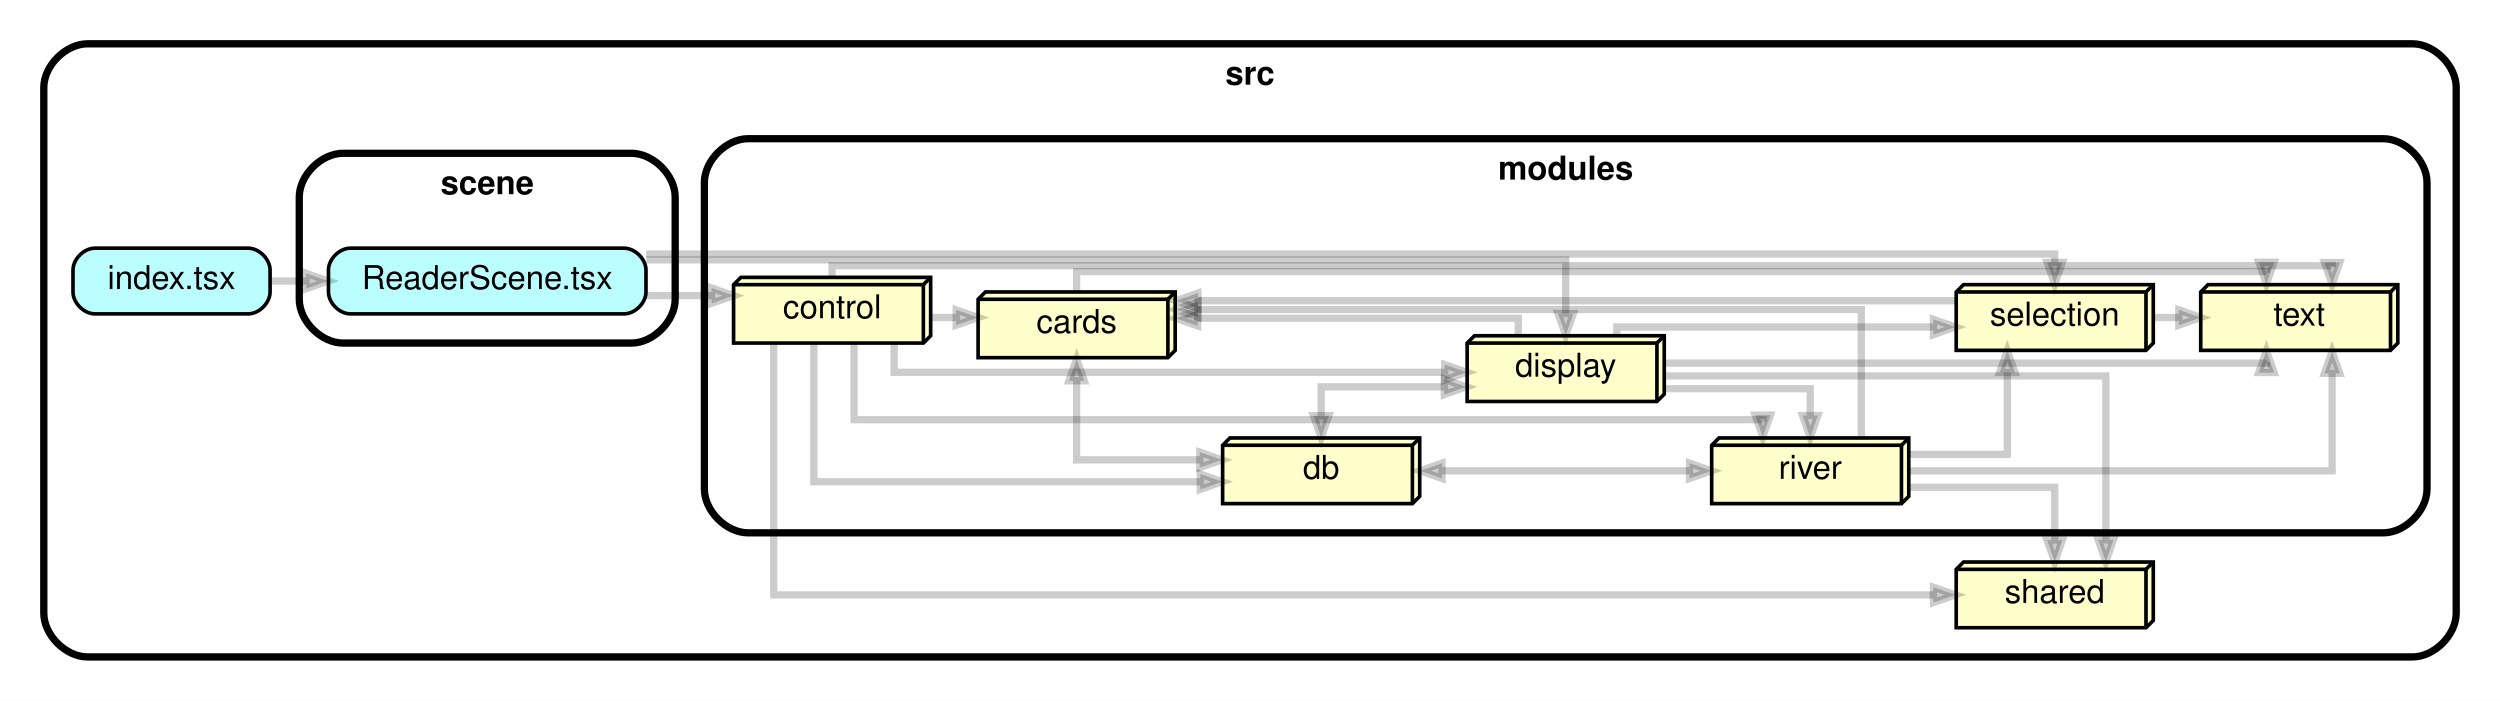
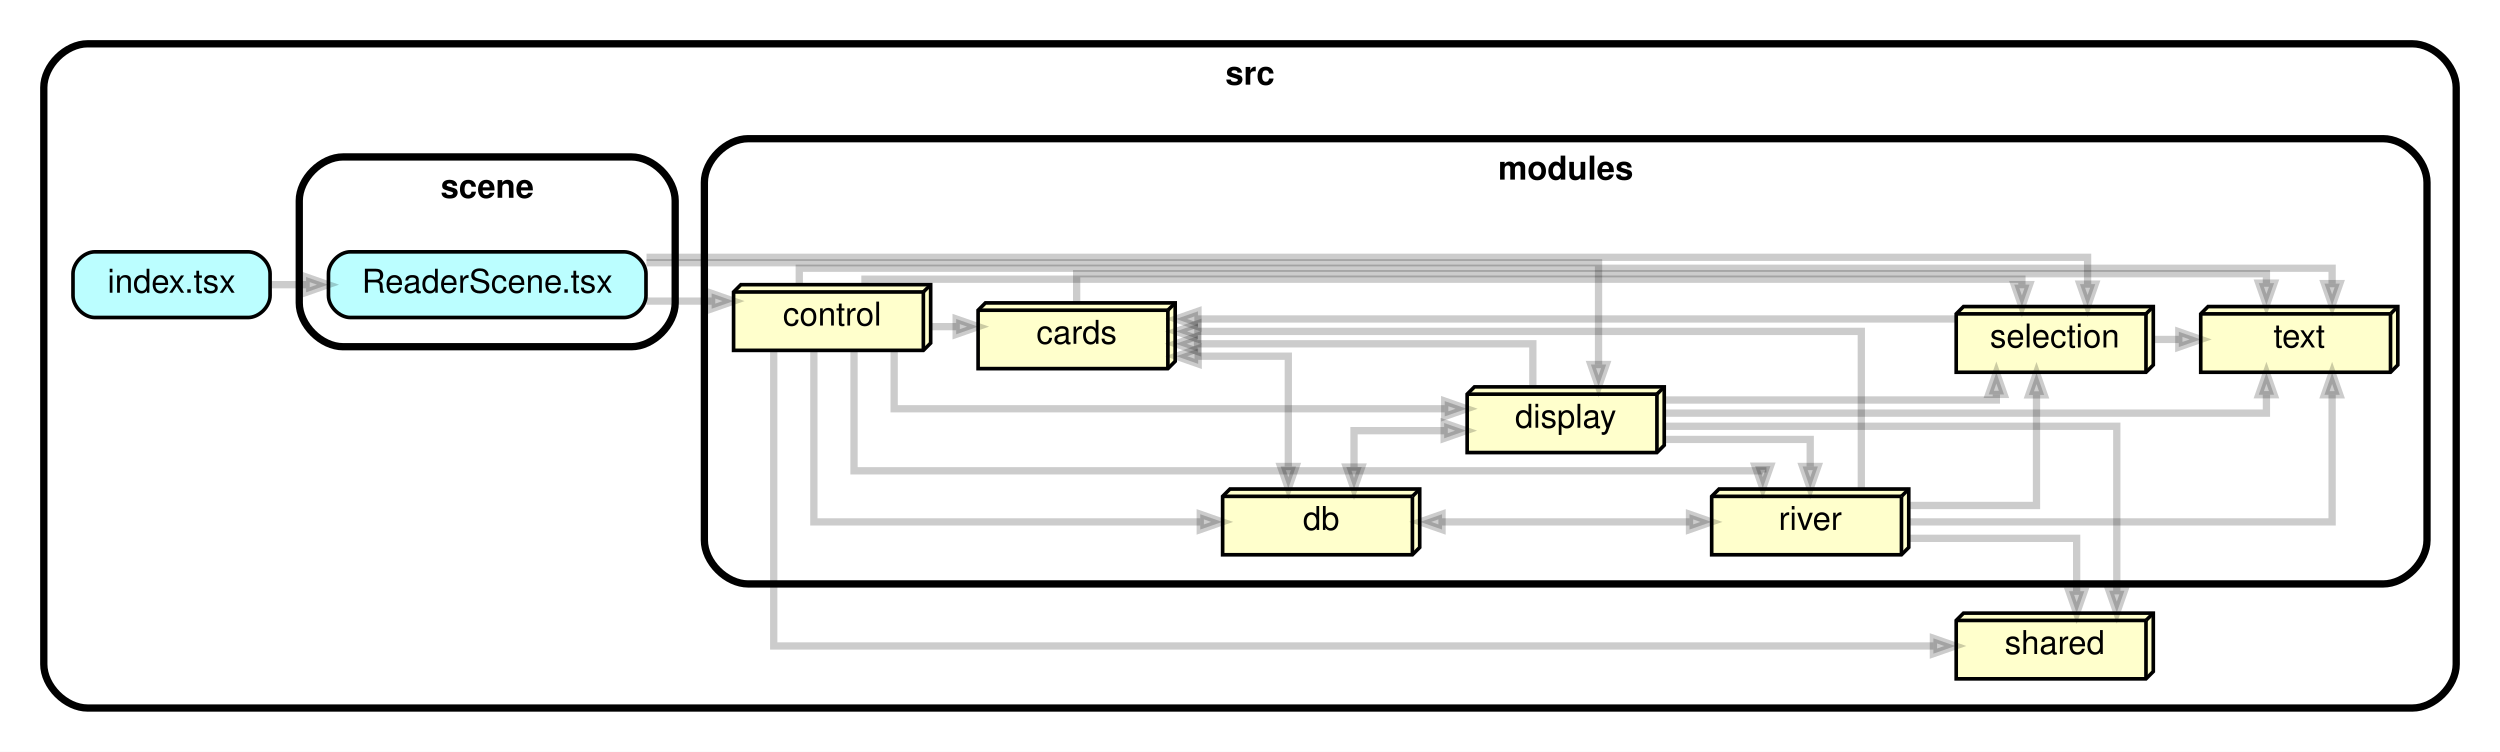
- <svg xmlns="http://www.w3.org/2000/svg" xmlns:xlink="http://www.w3.org/1999/xlink" width="685pt" height="192pt" viewBox="0.00 0.00 685.00 192.00">
-   <g id="graph0" class="graph" transform="scale(1 1) rotate(0) translate(4 188)">
-     <polygon fill="#ffffff" stroke="transparent" points="-4,4 -4,-188 681,-188 681,4 -4,4" />
+ <svg xmlns="http://www.w3.org/2000/svg" xmlns:xlink="http://www.w3.org/1999/xlink" width="685pt" height="206pt" viewBox="0.00 0.00 685.00 206.00">
+   <g id="graph0" class="graph" transform="scale(1 1) rotate(0) translate(4 202)">
+     <polygon fill="#ffffff" stroke="transparent" points="-4,4 -4,-202 681,-202 681,4 -4,4" />
    <g id="clust1" class="cluster">
-       <path fill="#ffffff" stroke="#000000" stroke-width="2" d="M20,-8C20,-8 657,-8 657,-8 663,-8 669,-14 669,-20 669,-20 669,-164 669,-164 669,-170 663,-176 657,-176 657,-176 20,-176 20,-176 14,-176 8,-170 8,-164 8,-164 8,-20 8,-20 8,-14 14,-8 20,-8" />
-       <text text-anchor="middle" x="338.5" y="-164.8" font-family="Helvetica,sans-Serif" font-weight="bold" font-size="9.00" fill="#000000">src</text>
+       <path fill="#ffffff" stroke="#000000" stroke-width="2" d="M20,-8C20,-8 657,-8 657,-8 663,-8 669,-14 669,-20 669,-20 669,-178 669,-178 669,-184 663,-190 657,-190 657,-190 20,-190 20,-190 14,-190 8,-184 8,-178 8,-178 8,-20 8,-20 8,-14 14,-8 20,-8" />
+       <text text-anchor="middle" x="338.5" y="-178.8" font-family="Helvetica,sans-Serif" font-weight="bold" font-size="9.00" fill="#000000">src</text>
    </g>
    <g id="clust2" class="cluster">
-       <path fill="#ffffff" stroke="#000000" stroke-width="2" d="M201,-42C201,-42 649,-42 649,-42 655,-42 661,-48 661,-54 661,-54 661,-138 661,-138 661,-144 655,-150 649,-150 649,-150 201,-150 201,-150 195,-150 189,-144 189,-138 189,-138 189,-54 189,-54 189,-48 195,-42 201,-42" />
-       <text text-anchor="middle" x="425" y="-138.8" font-family="Helvetica,sans-Serif" font-weight="bold" font-size="9.00" fill="#000000">modules</text>
+       <path fill="#ffffff" stroke="#000000" stroke-width="2" d="M201,-42C201,-42 649,-42 649,-42 655,-42 661,-48 661,-54 661,-54 661,-152 661,-152 661,-158 655,-164 649,-164 649,-164 201,-164 201,-164 195,-164 189,-158 189,-152 189,-152 189,-54 189,-54 189,-48 195,-42 201,-42" />
+       <text text-anchor="middle" x="425" y="-152.8" font-family="Helvetica,sans-Serif" font-weight="bold" font-size="9.00" fill="#000000">modules</text>
    </g>
    <g id="clust3" class="cluster">
-       <path fill="#ffffff" stroke="#000000" stroke-width="2" d="M90,-94C90,-94 169,-94 169,-94 175,-94 181,-100 181,-106 181,-106 181,-134 181,-134 181,-140 175,-146 169,-146 169,-146 90,-146 90,-146 84,-146 78,-140 78,-134 78,-134 78,-106 78,-106 78,-100 84,-94 90,-94" />
-       <text text-anchor="middle" x="129.5" y="-134.8" font-family="Helvetica,sans-Serif" font-weight="bold" font-size="9.00" fill="#000000">scene</text>
+       <path fill="#ffffff" stroke="#000000" stroke-width="2" d="M90,-107C90,-107 169,-107 169,-107 175,-107 181,-113 181,-119 181,-119 181,-147 181,-147 181,-153 175,-159 169,-159 169,-159 90,-159 90,-159 84,-159 78,-153 78,-147 78,-147 78,-119 78,-119 78,-113 84,-107 90,-107" />
+       <text text-anchor="middle" x="129.5" y="-147.8" font-family="Helvetica,sans-Serif" font-weight="bold" font-size="9.00" fill="#000000">scene</text>
    </g>
    <g id="node1" class="node">
      <g id="a_node1">
        <a xlink:href="src/index.tsx" xlink:title="index.tsx">
-           <path fill="#bbfeff" stroke="#000000" d="M64,-120C64,-120 22,-120 22,-120 19,-120 16,-117 16,-114 16,-114 16,-108 16,-108 16,-105 19,-102 22,-102 22,-102 64,-102 64,-102 67,-102 70,-105 70,-108 70,-108 70,-114 70,-114 70,-117 67,-120 64,-120" />
-           <text text-anchor="middle" x="43" y="-108.8" font-family="Helvetica,sans-Serif" font-size="9.00" fill="#000000">index.tsx</text>
+           <path fill="#bbfeff" stroke="#000000" d="M64,-133C64,-133 22,-133 22,-133 19,-133 16,-130 16,-127 16,-127 16,-121 16,-121 16,-118 19,-115 22,-115 22,-115 64,-115 64,-115 67,-115 70,-118 70,-121 70,-121 70,-127 70,-127 70,-130 67,-133 64,-133" />
+           <text text-anchor="middle" x="43" y="-121.8" font-family="Helvetica,sans-Serif" font-size="9.00" fill="#000000">index.tsx</text>
        </a>
      </g>
    </g>
    <g id="node2" class="node">
      <g id="a_node2">
        <a xlink:href="src/scene/ReaderScene.tsx" xlink:title="ReaderScene.tsx">
-           <path fill="#bbfeff" stroke="#000000" d="M167,-120C167,-120 92,-120 92,-120 89,-120 86,-117 86,-114 86,-114 86,-108 86,-108 86,-105 89,-102 92,-102 92,-102 167,-102 167,-102 170,-102 173,-105 173,-108 173,-108 173,-114 173,-114 173,-117 170,-120 167,-120" />
-           <text text-anchor="middle" x="129.5" y="-108.8" font-family="Helvetica,sans-Serif" font-size="9.00" fill="#000000">ReaderScene.tsx</text>
+           <path fill="#bbfeff" stroke="#000000" d="M167,-133C167,-133 92,-133 92,-133 89,-133 86,-130 86,-127 86,-127 86,-121 86,-121 86,-118 89,-115 92,-115 92,-115 167,-115 167,-115 170,-115 173,-118 173,-121 173,-121 173,-127 173,-127 173,-130 170,-133 167,-133" />
+           <text text-anchor="middle" x="129.5" y="-121.8" font-family="Helvetica,sans-Serif" font-size="9.00" fill="#000000">ReaderScene.tsx</text>
        </a>
      </g>
    </g>
    <g id="edge1" class="edge">
-       <path fill="none" stroke="#000000" stroke-width="2" stroke-opacity="0.2" d="M70.369,-111C70.369,-111 79.87,-111 79.87,-111" />
-       <polygon fill="#000000" fill-opacity="0.2" stroke="#000000" stroke-width="2" stroke-opacity="0.2" points="79.87,-113.1 85.87,-111 79.87,-108.9 79.87,-113.1" />
+       <path fill="none" stroke="#000000" stroke-width="2" stroke-opacity="0.2" d="M70.369,-124C70.369,-124 79.87,-124 79.87,-124" />
+       <polygon fill="#000000" fill-opacity="0.2" stroke="#000000" stroke-width="2" stroke-opacity="0.2" points="79.87,-126.1 85.87,-124 79.87,-121.9 79.87,-126.1" />
    </g>
    <g id="node6" class="node">
      <g id="a_node6">
        <a xlink:href="src/modules/control" xlink:title="control">
-           <polygon fill="#ffffcc" stroke="#000000" points="251,-112 199,-112 197,-110 197,-94 249,-94 251,-96 251,-112" />
-           <polyline fill="none" stroke="#000000" points="249,-110 197,-110 " />
-           <polyline fill="none" stroke="#000000" points="249,-110 249,-94 " />
-           <polyline fill="none" stroke="#000000" points="249,-110 251,-112 " />
-           <text text-anchor="middle" x="224" y="-100.8" font-family="Helvetica,sans-Serif" font-size="9.00" fill="#000000">control</text>
-         </a>
-       </g>
-     </g>
-     <g id="edge26" class="edge">
-       <path fill="none" stroke="#000000" stroke-width="2" stroke-opacity="0.2" d="M173.154,-107C173.154,-107 190.987,-107 190.987,-107" />
-       <polygon fill="#000000" fill-opacity="0.2" stroke="#000000" stroke-width="2" stroke-opacity="0.2" points="190.987,-109.1 196.987,-107 190.987,-104.9 190.987,-109.1" />
+           <polygon fill="#ffffcc" stroke="#000000" points="251,-124 199,-124 197,-122 197,-106 249,-106 251,-108 251,-124" />
+           <polyline fill="none" stroke="#000000" points="249,-122 197,-122 " />
+           <polyline fill="none" stroke="#000000" points="249,-122 249,-106 " />
+           <polyline fill="none" stroke="#000000" points="249,-122 251,-124 " />
+           <text text-anchor="middle" x="224" y="-112.8" font-family="Helvetica,sans-Serif" font-size="9.00" fill="#000000">control</text>
+         </a>
+       </g>
+     </g>
+     <g id="edge27" class="edge">
+       <path fill="none" stroke="#000000" stroke-width="2" stroke-opacity="0.2" d="M173.154,-119.5C173.154,-119.5 190.987,-119.5 190.987,-119.5" />
+       <polygon fill="#000000" fill-opacity="0.2" stroke="#000000" stroke-width="2" stroke-opacity="0.2" points="190.987,-121.6 196.987,-119.5 190.987,-117.4 190.987,-121.6" />
    </g>
    <g id="node7" class="node">
      <g id="a_node7">
        <a xlink:href="src/modules/display" xlink:title="display">
          <polygon fill="#ffffcc" stroke="#000000" points="452,-96 400,-96 398,-94 398,-78 450,-78 452,-80 452,-96" />
          <polyline fill="none" stroke="#000000" points="450,-94 398,-94 " />
          <polyline fill="none" stroke="#000000" points="450,-94 450,-78 " />
          <polyline fill="none" stroke="#000000" points="450,-94 452,-96 " />
          <text text-anchor="middle" x="425" y="-84.8" font-family="Helvetica,sans-Serif" font-size="9.00" fill="#000000">display</text>
        </a>
      </g>
    </g>
-     <g id="edge27" class="edge">
-       <path fill="none" stroke="#000000" stroke-width="2" stroke-opacity="0.2" d="M173.102,-116.8C255.3,-116.8 425,-116.8 425,-116.8 425,-116.8 425,-102.103 425,-102.103" />
-       <polygon fill="#000000" fill-opacity="0.2" stroke="#000000" stroke-width="2" stroke-opacity="0.2" points="427.1,-102.103 425,-96.103 422.9,-102.103 427.1,-102.103" />
-     </g>
-     <g id="node10" class="node">
-       <g id="a_node10">
+     <g id="edge28" class="edge">
+       <path fill="none" stroke="#000000" stroke-width="2" stroke-opacity="0.2" d="M173.127,-130C257.324,-130 434,-130 434,-130 434,-130 434,-102.119 434,-102.119" />
+       <polygon fill="#000000" fill-opacity="0.2" stroke="#000000" stroke-width="2" stroke-opacity="0.2" points="436.1,-102.119 434,-96.119 431.9,-102.119 436.1,-102.119" />
+     </g>
+     <g id="node9" class="node">
+       <g id="a_node9">
        <a xlink:href="src/modules/selection" xlink:title="selection">
-           <polygon fill="#ffffcc" stroke="#000000" points="586,-110 534,-110 532,-108 532,-92 584,-92 586,-94 586,-110" />
-           <polyline fill="none" stroke="#000000" points="584,-108 532,-108 " />
-           <polyline fill="none" stroke="#000000" points="584,-108 584,-92 " />
-           <polyline fill="none" stroke="#000000" points="584,-108 586,-110 " />
-           <text text-anchor="middle" x="559" y="-98.8" font-family="Helvetica,sans-Serif" font-size="9.00" fill="#000000">selection</text>
-         </a>
-       </g>
-     </g>
-     <g id="edge28" class="edge">
-       <path fill="none" stroke="#000000" stroke-width="2" stroke-opacity="0.2" d="M173.046,-118.4C282.238,-118.4 559,-118.4 559,-118.4 559,-118.4 559,-116.108 559,-116.108" />
-       <polygon fill="#000000" fill-opacity="0.2" stroke="#000000" stroke-width="2" stroke-opacity="0.2" points="561.1,-116.108 559,-110.108 556.9,-116.108 561.1,-116.108" />
+           <polygon fill="#ffffcc" stroke="#000000" points="586,-118 534,-118 532,-116 532,-100 584,-100 586,-102 586,-118" />
+           <polyline fill="none" stroke="#000000" points="584,-116 532,-116 " />
+           <polyline fill="none" stroke="#000000" points="584,-116 584,-100 " />
+           <polyline fill="none" stroke="#000000" points="584,-116 586,-118 " />
+           <text text-anchor="middle" x="559" y="-106.8" font-family="Helvetica,sans-Serif" font-size="9.00" fill="#000000">selection</text>
+         </a>
+       </g>
+     </g>
+     <g id="edge29" class="edge">
+       <path fill="none" stroke="#000000" stroke-width="2" stroke-opacity="0.2" d="M173.148,-131.5C284.062,-131.5 568,-131.5 568,-131.5 568,-131.5 568,-124.152 568,-124.152" />
+       <polygon fill="#000000" fill-opacity="0.2" stroke="#000000" stroke-width="2" stroke-opacity="0.2" points="570.1,-124.152 568,-118.152 565.9,-124.152 570.1,-124.152" />
    </g>
    <g id="node3" class="node">
      <g id="a_node3">
        <a xlink:href="src/modules/cards" xlink:title="cards">
-           <polygon fill="#ffffcc" stroke="#000000" points="318,-108 266,-108 264,-106 264,-90 316,-90 318,-92 318,-108" />
-           <polyline fill="none" stroke="#000000" points="316,-106 264,-106 " />
-           <polyline fill="none" stroke="#000000" points="316,-106 316,-90 " />
-           <polyline fill="none" stroke="#000000" points="316,-106 318,-108 " />
-           <text text-anchor="middle" x="291" y="-96.8" font-family="Helvetica,sans-Serif" font-size="9.00" fill="#000000">cards</text>
+           <polygon fill="#ffffcc" stroke="#000000" points="318,-119 266,-119 264,-117 264,-101 316,-101 318,-103 318,-119" />
+           <polyline fill="none" stroke="#000000" points="316,-117 264,-117 " />
+           <polyline fill="none" stroke="#000000" points="316,-117 316,-101 " />
+           <polyline fill="none" stroke="#000000" points="316,-117 318,-119 " />
+           <text text-anchor="middle" x="291" y="-107.8" font-family="Helvetica,sans-Serif" font-size="9.00" fill="#000000">cards</text>
        </a>
      </g>
    </g>
    <g id="node4" class="node">
      <g id="a_node4">
        <a xlink:href="src/modules/text" xlink:title="text">
-           <polygon fill="#ffffcc" stroke="#000000" points="653,-110 601,-110 599,-108 599,-92 651,-92 653,-94 653,-110" />
-           <polyline fill="none" stroke="#000000" points="651,-108 599,-108 " />
-           <polyline fill="none" stroke="#000000" points="651,-108 651,-92 " />
-           <polyline fill="none" stroke="#000000" points="651,-108 653,-110 " />
-           <text text-anchor="middle" x="626" y="-98.8" font-family="Helvetica,sans-Serif" font-size="9.00" fill="#000000">text</text>
+           <polygon fill="#ffffcc" stroke="#000000" points="653,-118 601,-118 599,-116 599,-100 651,-100 653,-102 653,-118" />
+           <polyline fill="none" stroke="#000000" points="651,-116 599,-116 " />
+           <polyline fill="none" stroke="#000000" points="651,-116 651,-100 " />
+           <polyline fill="none" stroke="#000000" points="651,-116 653,-118 " />
+           <text text-anchor="middle" x="626" y="-106.8" font-family="Helvetica,sans-Serif" font-size="9.00" fill="#000000">text</text>
        </a>
      </g>
    </g>
    <g id="edge2" class="edge">
-       <path fill="none" stroke="#000000" stroke-width="2" stroke-opacity="0.2" d="M291,-108.329C291,-111.19 291,-113.6 291,-113.6 291,-113.6 617,-113.6 617,-113.6 617,-113.6 617,-113.256 617,-113.256" />
-       <polygon fill="#000000" fill-opacity="0.2" stroke="#000000" stroke-width="2" stroke-opacity="0.2" points="619.1,-116.157 617,-110.157 614.9,-116.157 619.1,-116.157" />
+       <path fill="none" stroke="#000000" stroke-width="2" stroke-opacity="0.2" d="M291,-119.296C291,-123.265 291,-127 291,-127 291,-127 617,-127 617,-127 617,-127 617,-124.422 617,-124.422" />
+       <polygon fill="#000000" fill-opacity="0.2" stroke="#000000" stroke-width="2" stroke-opacity="0.2" points="619.1,-124.422 617,-118.422 614.9,-124.422 619.1,-124.422" />
    </g>
    <g id="node5" class="node">
      <g id="a_node5">
        <a xlink:href="src/modules/db" xlink:title="db">
          <polygon fill="#ffffcc" stroke="#000000" points="385,-68 333,-68 331,-66 331,-50 383,-50 385,-52 385,-68" />
          <polyline fill="none" stroke="#000000" points="383,-66 331,-66 " />
          <polyline fill="none" stroke="#000000" points="383,-66 383,-50 " />
          <polyline fill="none" stroke="#000000" points="383,-66 385,-68 " />
          <text text-anchor="middle" x="358" y="-56.8" font-family="Helvetica,sans-Serif" font-size="9.00" fill="#000000">db</text>
        </a>
      </g>
    </g>
    <g id="edge3" class="edge">
-       <path fill="none" stroke="#000000" stroke-width="2" stroke-opacity="0.2" d="M291,-83.663C291,-83.663 291,-62 291,-62 291,-62 324.748,-62 324.748,-62" />
-       <polygon fill="#000000" fill-opacity="0.2" stroke="#000000" stroke-width="2" stroke-opacity="0.2" points="288.9,-83.663 291,-89.663 293.1,-83.663 288.9,-83.663" />
-       <polygon fill="#000000" fill-opacity="0.2" stroke="#000000" stroke-width="2" stroke-opacity="0.2" points="324.749,-64.1 330.748,-62 324.748,-59.9 324.749,-64.1" />
-     </g>
-     <g id="edge11" class="edge">
-       <path fill="none" stroke="#000000" stroke-width="2" stroke-opacity="0.2" d="M358,-74.09C358,-74.09 358,-82 358,-82 358,-82 391.748,-82 391.748,-82" />
-       <polygon fill="#000000" fill-opacity="0.2" stroke="#000000" stroke-width="2" stroke-opacity="0.2" points="360.1,-74.09 358,-68.09 355.9,-74.09 360.1,-74.09" />
-       <polygon fill="#000000" fill-opacity="0.2" stroke="#000000" stroke-width="2" stroke-opacity="0.2" points="391.749,-84.1 397.748,-82 391.748,-79.9 391.749,-84.1" />
+       <path fill="none" stroke="#000000" stroke-width="2" stroke-opacity="0.2" d="M324.302,-104.4C324.302,-104.4 349,-104.4 349,-104.4 349,-104.4 349,-74.187 349,-74.187" />
+       <polygon fill="#000000" fill-opacity="0.2" stroke="#000000" stroke-width="2" stroke-opacity="0.2" points="324.302,-102.3 318.302,-104.4 324.302,-106.5 324.302,-102.3" />
+       <polygon fill="#000000" fill-opacity="0.2" stroke="#000000" stroke-width="2" stroke-opacity="0.2" points="351.1,-74.187 349,-68.187 346.9,-74.187 351.1,-74.187" />
+     </g>
+     <g id="edge12" class="edge">
+       <path fill="none" stroke="#000000" stroke-width="2" stroke-opacity="0.2" d="M367,-74.026C367,-74.026 367,-84 367,-84 367,-84 391.698,-84 391.698,-84" />
+       <polygon fill="#000000" fill-opacity="0.2" stroke="#000000" stroke-width="2" stroke-opacity="0.2" points="369.1,-74.025 367,-68.026 364.9,-74.026 369.1,-74.025" />
+       <polygon fill="#000000" fill-opacity="0.2" stroke="#000000" stroke-width="2" stroke-opacity="0.2" points="391.698,-86.1 397.698,-84 391.698,-81.9 391.698,-86.1" />
    </g>
    <g id="node8" class="node">
      <g id="a_node8">
        <a xlink:href="src/modules/river" xlink:title="river">
          <polygon fill="#ffffcc" stroke="#000000" points="519,-68 467,-68 465,-66 465,-50 517,-50 519,-52 519,-68" />
          <polyline fill="none" stroke="#000000" points="517,-66 465,-66 " />
          <polyline fill="none" stroke="#000000" points="517,-66 517,-50 " />
          <polyline fill="none" stroke="#000000" points="517,-66 519,-68 " />
          <text text-anchor="middle" x="492" y="-56.8" font-family="Helvetica,sans-Serif" font-size="9.00" fill="#000000">river</text>
        </a>
      </g>
    </g>
-     <g id="edge12" class="edge">
+     <g id="edge13" class="edge">
      <path fill="none" stroke="#000000" stroke-width="2" stroke-opacity="0.2" d="M391.117,-59C391.117,-59 458.923,-59 458.923,-59" />
      <polygon fill="#000000" fill-opacity="0.2" stroke="#000000" stroke-width="2" stroke-opacity="0.2" points="458.923,-61.1 464.923,-59 458.923,-56.9 458.923,-61.1" />
      <polygon fill="#000000" fill-opacity="0.2" stroke="#000000" stroke-width="2" stroke-opacity="0.2" points="391.117,-56.9 385.117,-59 391.117,-61.1 391.117,-56.9" />
    </g>
    <g id="edge6" class="edge">
-       <path fill="none" stroke="#000000" stroke-width="2" stroke-opacity="0.2" d="M251.251,-101C251.251,-101 257.99,-101 257.99,-101" />
-       <polygon fill="#000000" fill-opacity="0.2" stroke="#000000" stroke-width="2" stroke-opacity="0.2" points="257.99,-103.1 263.99,-101 257.99,-98.9 257.99,-103.1" />
-     </g>
-     <g id="edge9" class="edge">
-       <path fill="none" stroke="#000000" stroke-width="2" stroke-opacity="0.2" d="M224,-112.121C224,-113.886 224,-115.2 224,-115.2 224,-115.2 635,-115.2 635,-115.2 635,-115.2 635,-114.687 635,-114.687" />
-       <polygon fill="#000000" fill-opacity="0.2" stroke="#000000" stroke-width="2" stroke-opacity="0.2" points="637.1,-116.073 635,-110.073 632.9,-116.073 637.1,-116.073" />
+       <path fill="none" stroke="#000000" stroke-width="2" stroke-opacity="0.2" d="M251.251,-112.5C251.251,-112.5 257.99,-112.5 257.99,-112.5" />
+       <polygon fill="#000000" fill-opacity="0.2" stroke="#000000" stroke-width="2" stroke-opacity="0.2" points="257.99,-114.6 263.99,-112.5 257.99,-110.4 257.99,-114.6" />
+     </g>
+     <g id="edge10" class="edge">
+       <path fill="none" stroke="#000000" stroke-width="2" stroke-opacity="0.2" d="M215,-124.228C215,-126.602 215,-128.5 215,-128.5 215,-128.5 635,-128.5 635,-128.5 635,-128.5 635,-124.293 635,-124.293" />
+       <polygon fill="#000000" fill-opacity="0.2" stroke="#000000" stroke-width="2" stroke-opacity="0.2" points="637.1,-124.293 635,-118.293 632.9,-124.293 637.1,-124.293" />
    </g>
    <g id="edge4" class="edge">
-       <path fill="none" stroke="#000000" stroke-width="2" stroke-opacity="0.2" d="M219,-93.938C219,-80.28 219,-56 219,-56 219,-56 324.869,-56 324.869,-56" />
-       <polygon fill="#000000" fill-opacity="0.2" stroke="#000000" stroke-width="2" stroke-opacity="0.2" points="324.87,-58.1 330.869,-56 324.869,-53.9 324.87,-58.1" />
+       <path fill="none" stroke="#000000" stroke-width="2" stroke-opacity="0.2" d="M219,-105.753C219,-89.847 219,-59 219,-59 219,-59 324.869,-59 324.869,-59" />
+       <polygon fill="#000000" fill-opacity="0.2" stroke="#000000" stroke-width="2" stroke-opacity="0.2" points="324.87,-61.1 330.869,-59 324.869,-56.9 324.87,-61.1" />
    </g>
    <g id="edge5" class="edge">
-       <path fill="none" stroke="#000000" stroke-width="2" stroke-opacity="0.2" d="M241,-93.704C241,-89.735 241,-86 241,-86 241,-86 391.85,-86 391.85,-86" />
-       <polygon fill="#000000" fill-opacity="0.2" stroke="#000000" stroke-width="2" stroke-opacity="0.2" points="391.85,-88.1 397.85,-86 391.85,-83.9 391.85,-88.1" />
+       <path fill="none" stroke="#000000" stroke-width="2" stroke-opacity="0.2" d="M241,-105.974C241,-98.814 241,-90 241,-90 241,-90 391.85,-90 391.85,-90" />
+       <polygon fill="#000000" fill-opacity="0.2" stroke="#000000" stroke-width="2" stroke-opacity="0.2" points="391.85,-92.1 397.85,-90 391.85,-87.9 391.85,-92.1" />
    </g>
    <g id="edge7" class="edge">
-       <path fill="none" stroke="#000000" stroke-width="2" stroke-opacity="0.2" d="M230,-93.836C230,-85.013 230,-73 230,-73 230,-73 479,-73 479,-73 479,-73 479,-72.526 479,-72.526" />
+       <path fill="none" stroke="#000000" stroke-width="2" stroke-opacity="0.2" d="M230,-105.679C230,-93.305 230,-73 230,-73 230,-73 479,-73 479,-73 479,-73 479,-72.526 479,-72.526" />
      <polygon fill="#000000" fill-opacity="0.2" stroke="#000000" stroke-width="2" stroke-opacity="0.2" points="481.1,-74.26 479,-68.26 476.9,-74.26 481.1,-74.26" />
    </g>
-     <g id="node9" class="node">
-       <g id="a_node9">
+     <g id="edge8" class="edge">
+       <path fill="none" stroke="#000000" stroke-width="2" stroke-opacity="0.2" d="M233,-124.213C233,-124.998 233,-125.5 233,-125.5 233,-125.5 550,-125.5 550,-125.5 550,-125.5 550,-124.022 550,-124.022" />
+       <polygon fill="#000000" fill-opacity="0.2" stroke="#000000" stroke-width="2" stroke-opacity="0.2" points="552.1,-124.022 550,-118.022 547.9,-124.022 552.1,-124.022" />
+     </g>
+     <g id="node10" class="node">
+       <g id="a_node10">
        <a xlink:href="src/shared" xlink:title="shared">
          <polygon fill="#ffffcc" stroke="#000000" points="586,-34 534,-34 532,-32 532,-16 584,-16 586,-18 586,-34" />
          <polyline fill="none" stroke="#000000" points="584,-32 532,-32 " />
          <polyline fill="none" stroke="#000000" points="584,-32 584,-16 " />
          <polyline fill="none" stroke="#000000" points="584,-32 586,-34 " />
          <text text-anchor="middle" x="559" y="-22.8" font-family="Helvetica,sans-Serif" font-size="9.00" fill="#000000">shared</text>
        </a>
      </g>
    </g>
-     <g id="edge8" class="edge">
-       <path fill="none" stroke="#000000" stroke-width="2" stroke-opacity="0.2" d="M208,-93.746C208,-73.085 208,-25 208,-25 208,-25 525.75,-25 525.75,-25" />
+     <g id="edge9" class="edge">
+       <path fill="none" stroke="#000000" stroke-width="2" stroke-opacity="0.2" d="M208,-105.707C208,-82.713 208,-25 208,-25 208,-25 525.75,-25 525.75,-25" />
      <polygon fill="#000000" fill-opacity="0.2" stroke="#000000" stroke-width="2" stroke-opacity="0.2" points="525.75,-27.1 531.75,-25 525.75,-22.9 525.75,-27.1" />
    </g>
-     <g id="edge13" class="edge">
-       <path fill="none" stroke="#000000" stroke-width="2" stroke-opacity="0.2" d="M412,-96.128C412,-98.694 412,-100.8 412,-100.8 412,-100.8 324.155,-100.8 324.155,-100.8" />
-       <polygon fill="#000000" fill-opacity="0.2" stroke="#000000" stroke-width="2" stroke-opacity="0.2" points="324.155,-98.7 318.155,-100.8 324.155,-102.9 324.155,-98.7" />
+     <g id="edge14" class="edge">
+       <path fill="none" stroke="#000000" stroke-width="2" stroke-opacity="0.2" d="M416,-96.426C416,-101.93 416,-107.8 416,-107.8 416,-107.8 324.123,-107.8 324.123,-107.8" />
+       <polygon fill="#000000" fill-opacity="0.2" stroke="#000000" stroke-width="2" stroke-opacity="0.2" points="324.123,-105.7 318.123,-107.8 324.123,-109.9 324.123,-105.7" />
+     </g>
+     <g id="edge17" class="edge">
+       <path fill="none" stroke="#000000" stroke-width="2" stroke-opacity="0.2" d="M452.102,-88.8C505.027,-88.8 617,-88.8 617,-88.8 617,-88.8 617,-93.846 617,-93.846" />
+       <polygon fill="#000000" fill-opacity="0.2" stroke="#000000" stroke-width="2" stroke-opacity="0.2" points="614.9,-93.846 617,-99.846 619.1,-93.846 614.9,-93.846" />
+     </g>
+     <g id="edge16" class="edge">
+       <path fill="none" stroke="#000000" stroke-width="2" stroke-opacity="0.2" d="M452.252,-81.6C470.801,-81.6 492,-81.6 492,-81.6 492,-81.6 492,-74.192 492,-74.192" />
+       <polygon fill="#000000" fill-opacity="0.2" stroke="#000000" stroke-width="2" stroke-opacity="0.2" points="494.1,-74.192 492,-68.192 489.9,-74.192 494.1,-74.192" />
+     </g>
+     <g id="edge18" class="edge">
+       <path fill="none" stroke="#000000" stroke-width="2" stroke-opacity="0.2" d="M452.072,-92.4C486.909,-92.4 543,-92.4 543,-92.4 543,-92.4 543,-93.923 543,-93.923" />
+       <polygon fill="#000000" fill-opacity="0.2" stroke="#000000" stroke-width="2" stroke-opacity="0.2" points="540.9,-93.923 543,-99.923 545.1,-93.923 540.9,-93.923" />
    </g>
    <g id="edge15" class="edge">
-       <path fill="none" stroke="#000000" stroke-width="2" stroke-opacity="0.2" d="M452.102,-88.5C505.027,-88.5 617,-88.5 617,-88.5 617,-88.5 617,-88.842 617,-88.842" />
-       <polygon fill="#000000" fill-opacity="0.2" stroke="#000000" stroke-width="2" stroke-opacity="0.2" points="614.9,-85.916 617,-91.916 619.1,-85.916 614.9,-85.916" />
-     </g>
-     <g id="edge16" class="edge">
-       <path fill="none" stroke="#000000" stroke-width="2" stroke-opacity="0.2" d="M452.252,-81.5C470.801,-81.5 492,-81.5 492,-81.5 492,-81.5 492,-74.152 492,-74.152" />
-       <polygon fill="#000000" fill-opacity="0.2" stroke="#000000" stroke-width="2" stroke-opacity="0.2" points="494.1,-74.152 492,-68.152 489.9,-74.152 494.1,-74.152" />
-     </g>
-     <g id="edge14" class="edge">
-       <path fill="none" stroke="#000000" stroke-width="2" stroke-opacity="0.2" d="M452.146,-85C494.872,-85 573,-85 573,-85 573,-85 573,-40.113 573,-40.113" />
-       <polygon fill="#000000" fill-opacity="0.2" stroke="#000000" stroke-width="2" stroke-opacity="0.2" points="575.1,-40.113 573,-34.113 570.9,-40.113 575.1,-40.113" />
-     </g>
-     <g id="edge17" class="edge">
-       <path fill="none" stroke="#000000" stroke-width="2" stroke-opacity="0.2" d="M439,-96.202C439,-97.498 439,-98.4 439,-98.4 439,-98.4 525.77,-98.4 525.77,-98.4" />
-       <polygon fill="#000000" fill-opacity="0.2" stroke="#000000" stroke-width="2" stroke-opacity="0.2" points="525.77,-100.5 531.77,-98.4 525.77,-96.3 525.77,-100.5" />
-     </g>
-     <g id="edge19" class="edge">
-       <path fill="none" stroke="#000000" stroke-width="2" stroke-opacity="0.2" d="M506,-68.374C506,-81.348 506,-103.2 506,-103.2 506,-103.2 324.23,-103.2 324.23,-103.2" />
-       <polygon fill="#000000" fill-opacity="0.2" stroke="#000000" stroke-width="2" stroke-opacity="0.2" points="324.23,-101.1 318.23,-103.2 324.23,-105.3 324.23,-101.1" />
+       <path fill="none" stroke="#000000" stroke-width="2" stroke-opacity="0.2" d="M452.345,-85.2C495.859,-85.2 576,-85.2 576,-85.2 576,-85.2 576,-40.143 576,-40.143" />
+       <polygon fill="#000000" fill-opacity="0.2" stroke="#000000" stroke-width="2" stroke-opacity="0.2" points="578.1,-40.143 576,-34.143 573.9,-40.143 578.1,-40.143" />
+     </g>
+     <g id="edge20" class="edge">
+       <path fill="none" stroke="#000000" stroke-width="2" stroke-opacity="0.2" d="M506,-68.093C506,-83.048 506,-111.2 506,-111.2 506,-111.2 324.23,-111.2 324.23,-111.2" />
+       <polygon fill="#000000" fill-opacity="0.2" stroke="#000000" stroke-width="2" stroke-opacity="0.2" points="324.23,-109.1 318.23,-111.2 324.23,-113.3 324.23,-109.1" />
+     </g>
+     <g id="edge22" class="edge">
+       <path fill="none" stroke="#000000" stroke-width="2" stroke-opacity="0.2" d="M519.234,-59C560.724,-59 635,-59 635,-59 635,-59 635,-93.829 635,-93.829" />
+       <polygon fill="#000000" fill-opacity="0.2" stroke="#000000" stroke-width="2" stroke-opacity="0.2" points="632.9,-93.829 635,-99.829 637.1,-93.829 632.9,-93.829" />
+     </g>
+     <g id="edge23" class="edge">
+       <path fill="none" stroke="#000000" stroke-width="2" stroke-opacity="0.2" d="M519.014,-63.5C535.721,-63.5 554,-63.5 554,-63.5 554,-63.5 554,-93.792 554,-93.792" />
+       <polygon fill="#000000" fill-opacity="0.2" stroke="#000000" stroke-width="2" stroke-opacity="0.2" points="551.9,-93.792 554,-99.792 556.1,-93.792 551.9,-93.792" />
    </g>
    <g id="edge21" class="edge">
-       <path fill="none" stroke="#000000" stroke-width="2" stroke-opacity="0.2" d="M519.234,-59C560.724,-59 635,-59 635,-59 635,-59 635,-85.679 635,-85.679" />
-       <polygon fill="#000000" fill-opacity="0.2" stroke="#000000" stroke-width="2" stroke-opacity="0.2" points="632.9,-85.679 635,-91.679 637.1,-85.679 632.9,-85.679" />
-     </g>
-     <g id="edge20" class="edge">
-       <path fill="none" stroke="#000000" stroke-width="2" stroke-opacity="0.2" d="M519.251,-54.5C537.801,-54.5 559,-54.5 559,-54.5 559,-54.5 559,-40.011 559,-40.011" />
-       <polygon fill="#000000" fill-opacity="0.2" stroke="#000000" stroke-width="2" stroke-opacity="0.2" points="561.1,-40.011 559,-34.011 556.9,-40.011 561.1,-40.011" />
-     </g>
-     <g id="edge22" class="edge">
-       <path fill="none" stroke="#000000" stroke-width="2" stroke-opacity="0.2" d="M519.316,-63.5C532.71,-63.5 546,-63.5 546,-63.5 546,-63.5 546,-85.922 546,-85.922" />
-       <polygon fill="#000000" fill-opacity="0.2" stroke="#000000" stroke-width="2" stroke-opacity="0.2" points="543.9,-85.922 546,-91.922 548.1,-85.922 543.9,-85.922" />
-     </g>
-     <g id="edge24" class="edge">
-       <path fill="none" stroke="#000000" stroke-width="2" stroke-opacity="0.2" d="M531.828,-105.6C531.828,-105.6 324.244,-105.6 324.244,-105.6" />
-       <polygon fill="#000000" fill-opacity="0.2" stroke="#000000" stroke-width="2" stroke-opacity="0.2" points="324.244,-103.5 318.244,-105.6 324.244,-107.7 324.244,-103.5" />
+       <path fill="none" stroke="#000000" stroke-width="2" stroke-opacity="0.2" d="M519.183,-54.5C539.937,-54.5 565,-54.5 565,-54.5 565,-54.5 565,-40.011 565,-40.011" />
+       <polygon fill="#000000" fill-opacity="0.2" stroke="#000000" stroke-width="2" stroke-opacity="0.2" points="567.1,-40.011 565,-34.011 562.9,-40.011 567.1,-40.011" />
    </g>
    <g id="edge25" class="edge">
-       <path fill="none" stroke="#000000" stroke-width="2" stroke-opacity="0.2" d="M586.251,-101C586.251,-101 592.99,-101 592.99,-101" />
-       <polygon fill="#000000" fill-opacity="0.2" stroke="#000000" stroke-width="2" stroke-opacity="0.2" points="592.99,-103.1 598.99,-101 592.99,-98.9 592.99,-103.1" />
+       <path fill="none" stroke="#000000" stroke-width="2" stroke-opacity="0.2" d="M531.828,-114.6C531.828,-114.6 324.244,-114.6 324.244,-114.6" />
+       <polygon fill="#000000" fill-opacity="0.2" stroke="#000000" stroke-width="2" stroke-opacity="0.2" points="324.244,-112.5 318.244,-114.6 324.244,-116.7 324.244,-112.5" />
+     </g>
+     <g id="edge26" class="edge">
+       <path fill="none" stroke="#000000" stroke-width="2" stroke-opacity="0.2" d="M586.251,-109C586.251,-109 592.99,-109 592.99,-109" />
+       <polygon fill="#000000" fill-opacity="0.2" stroke="#000000" stroke-width="2" stroke-opacity="0.2" points="592.99,-111.1 598.99,-109 592.99,-106.9 592.99,-111.1" />
    </g>
  </g>
</svg>
